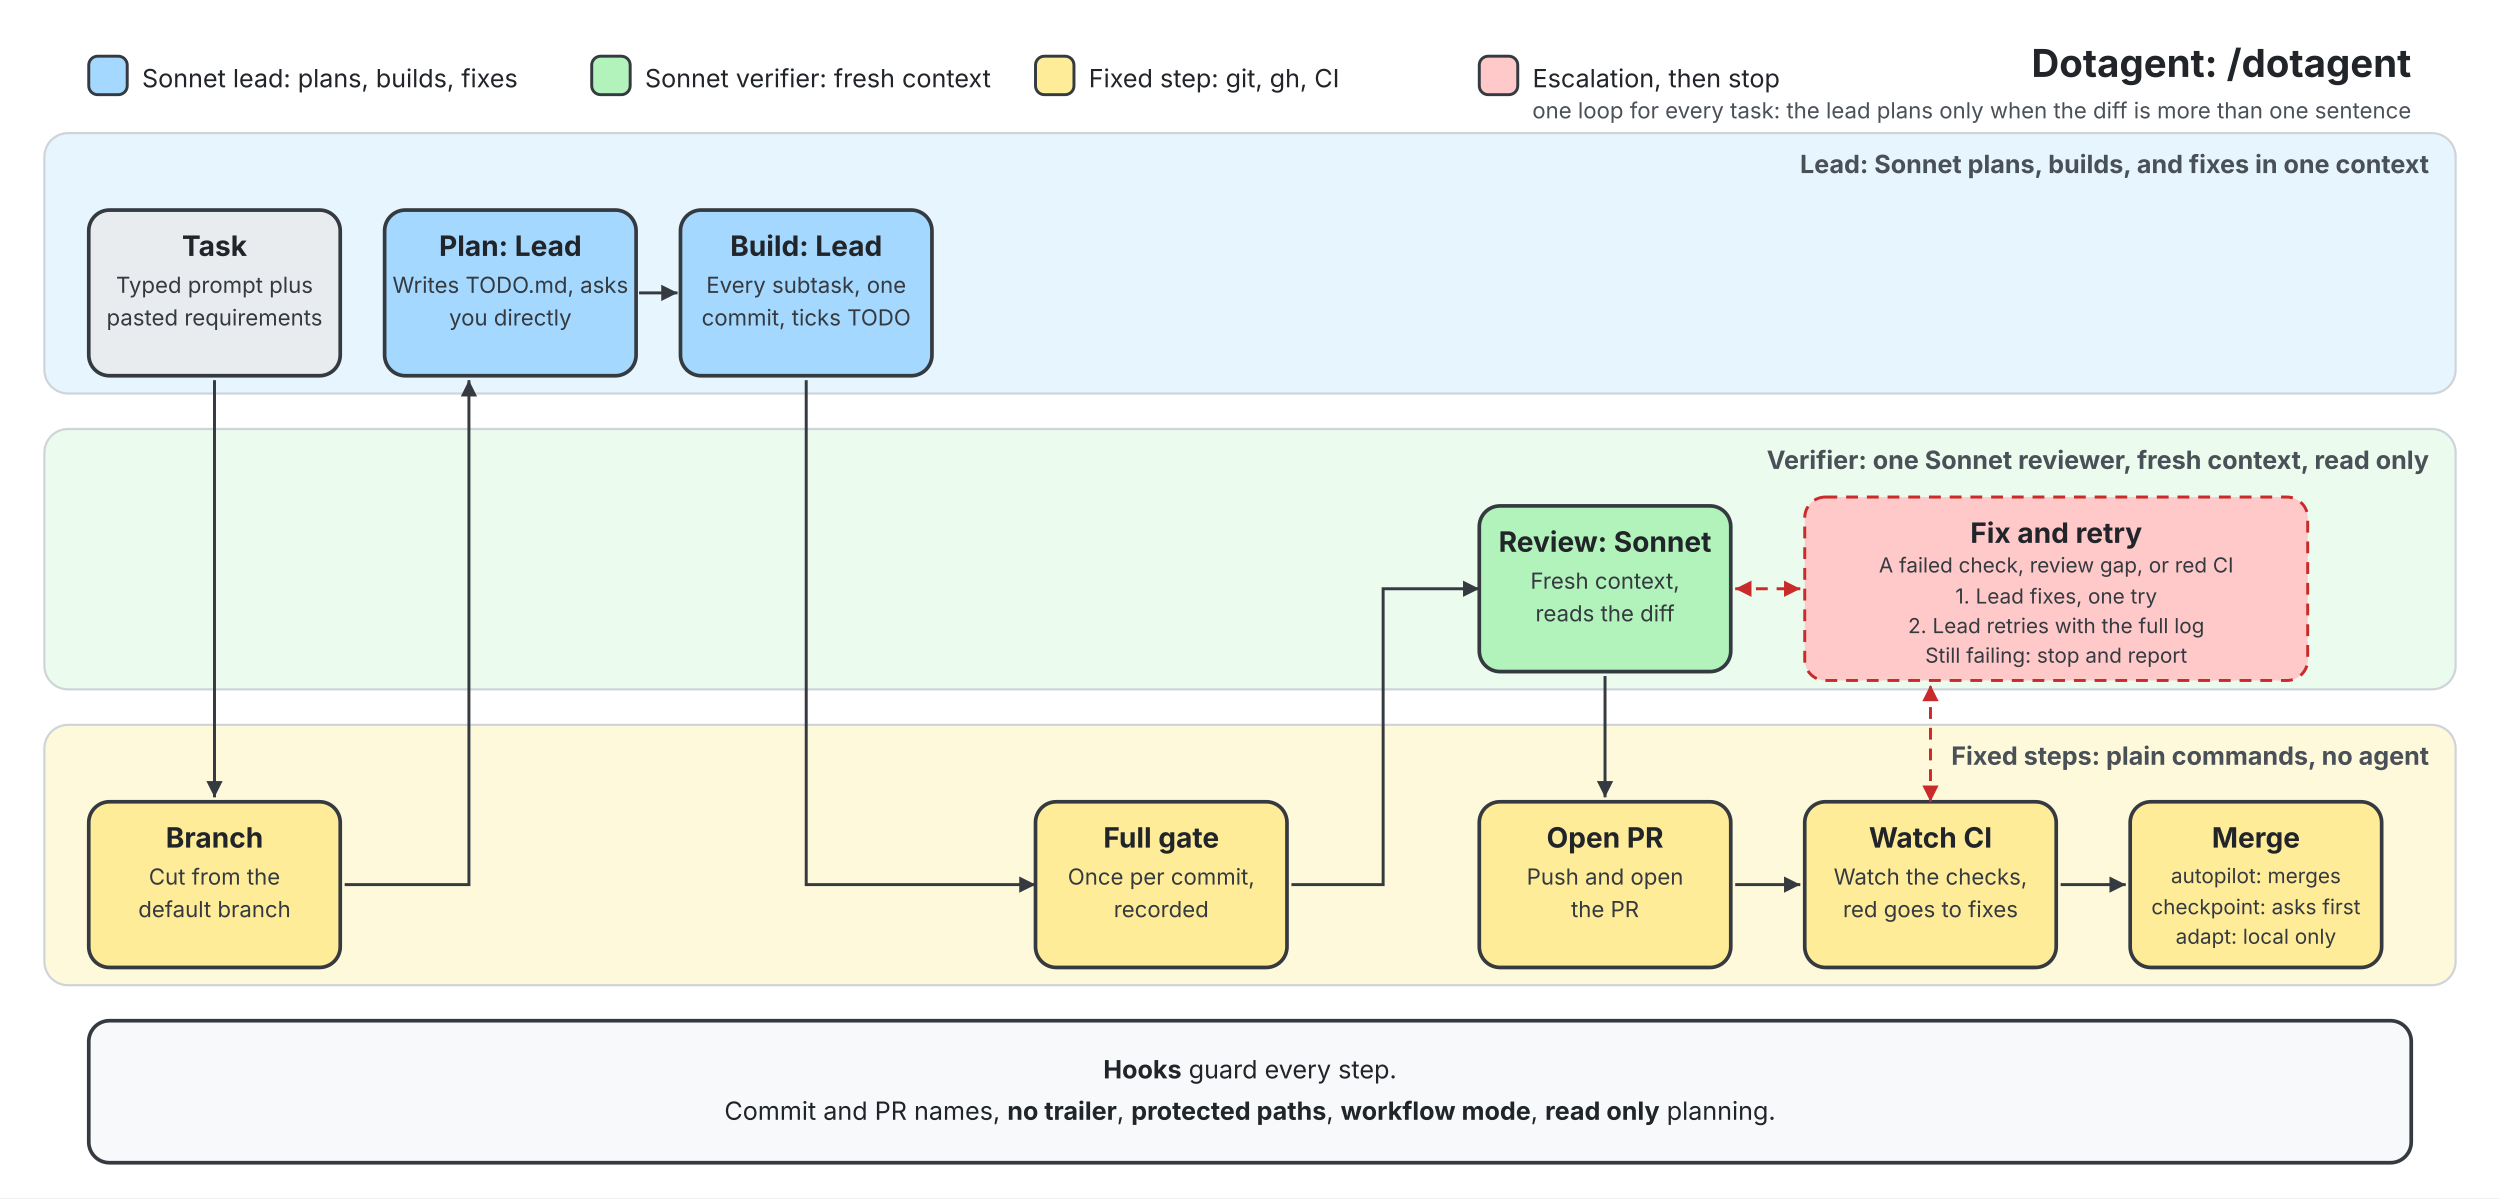
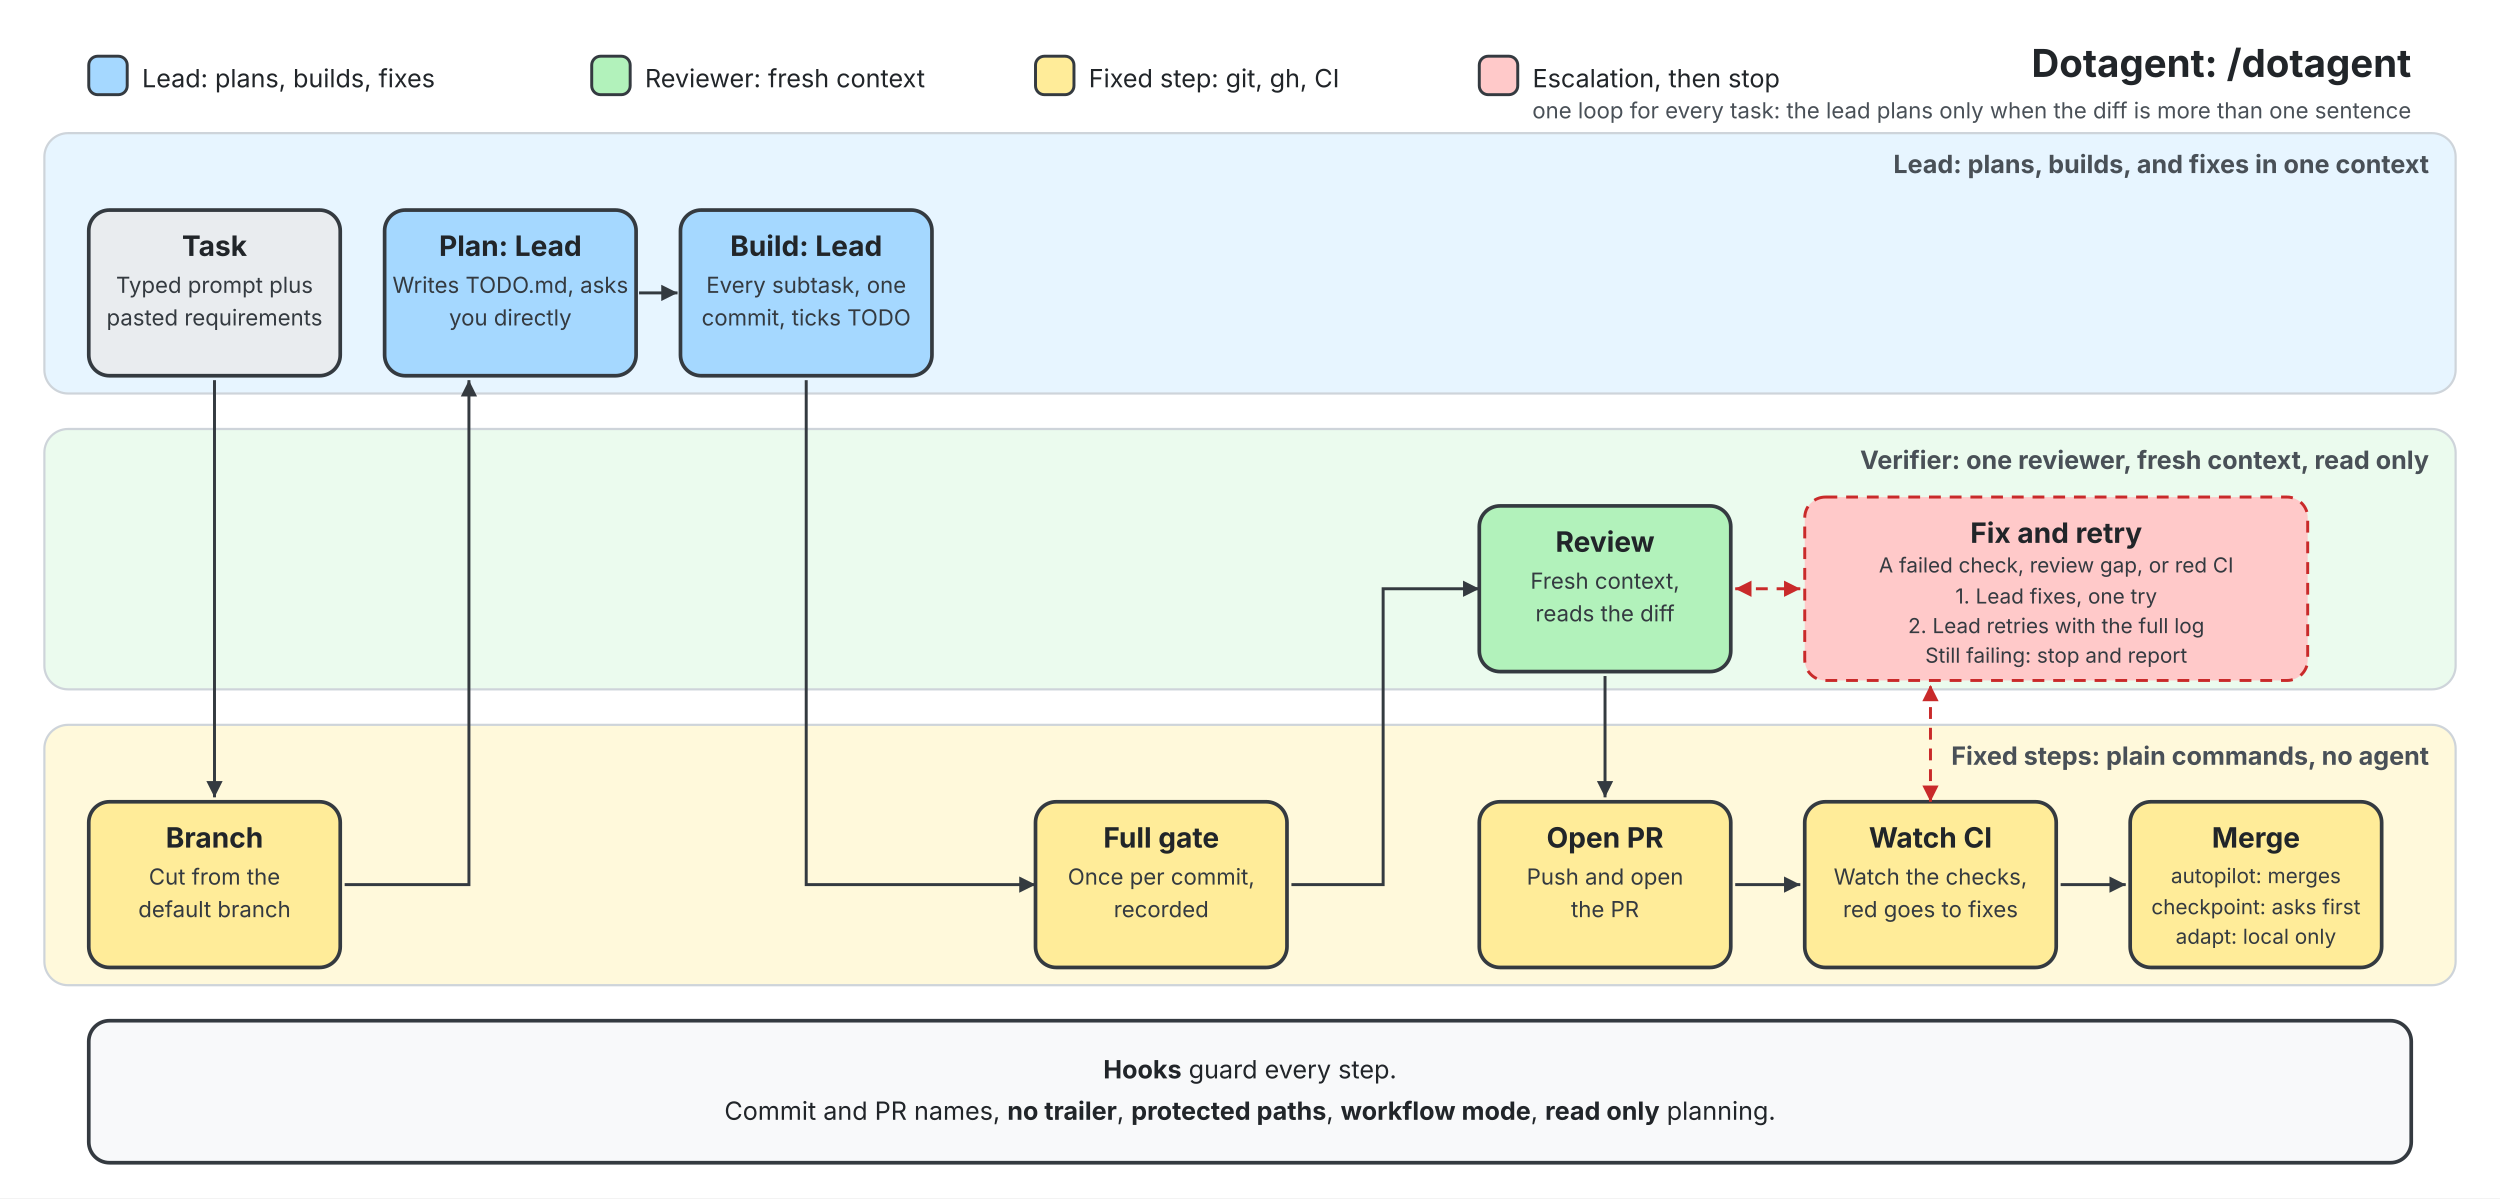
<svg xmlns="http://www.w3.org/2000/svg" viewBox="0 0 1690 810" width="1690" height="810" font-family="Inter, -apple-system, Helvetica Neue, Helvetica, Arial, sans-serif">
  <defs>
    <marker id="a" viewBox="0 0 10 10" markerUnits="userSpaceOnUse" markerWidth="11" markerHeight="11" refX="10" refY="5" orient="auto-start-reverse">
      <path d="M0,0 L10,5 L0,10 z" fill="#343a40" />
    </marker>
    <marker id="r" viewBox="0 0 10 10" markerUnits="userSpaceOnUse" markerWidth="11" markerHeight="11" refX="10" refY="5" orient="auto-start-reverse">
      <path d="M0,0 L10,5 L0,10 z" fill="#c92a2a" />
    </marker>
  </defs>
  <rect width="1690" height="810" fill="#ffffff" />
  <text x="1630" y="52" text-anchor="end" font-size="26" font-weight="700" fill="#212529">Dotagent: /dotagent</text>
  <rect x="60" y="38" width="26" height="26" rx="6" fill="#a5d8ff" stroke="#343a40" stroke-width="2" />
-   <text x="96" y="59" text-anchor="start" font-size="17" fill="#212529">Sonnet lead: plans, builds, fixes</text>
+   <text x="96" y="59" text-anchor="start" font-size="17" fill="#212529">Lead: plans, builds, fixes</text>
  <rect x="400" y="38" width="26" height="26" rx="6" fill="#b2f2bb" stroke="#343a40" stroke-width="2" />
-   <text x="436" y="59" text-anchor="start" font-size="17" fill="#212529">Sonnet verifier: fresh context</text>
+   <text x="436" y="59" text-anchor="start" font-size="17" fill="#212529">Reviewer: fresh context</text>
  <rect x="700" y="38" width="26" height="26" rx="6" fill="#ffec99" stroke="#343a40" stroke-width="2" />
  <text x="736" y="59" text-anchor="start" font-size="17" fill="#212529">Fixed step: git, gh, CI</text>
  <rect x="1000" y="38" width="26" height="26" rx="6" fill="#ffc9c9" stroke="#343a40" stroke-width="2" />
  <text x="1036" y="59" text-anchor="start" font-size="17" fill="#212529">Escalation, then stop</text>
  <rect x="30" y="90" width="1630" height="176" rx="16" fill="#e7f5ff" stroke="#ced4da" stroke-width="1.5" />
-   <text x="1642" y="117" text-anchor="end" font-size="17" font-weight="700" fill="#495057">Lead: Sonnet plans, builds, and fixes in one context</text>
+   <text x="1642" y="117" text-anchor="end" font-size="17" font-weight="700" fill="#495057">Lead: plans, builds, and fixes in one context</text>
  <rect x="30" y="290" width="1630" height="176" rx="16" fill="#ebfbee" stroke="#ced4da" stroke-width="1.5" />
-   <text x="1642" y="317" text-anchor="end" font-size="17" font-weight="700" fill="#495057">Verifier: one Sonnet reviewer, fresh context, read only</text>
+   <text x="1642" y="317" text-anchor="end" font-size="17" font-weight="700" fill="#495057">Verifier: one reviewer, fresh context, read only</text>
  <rect x="30" y="490" width="1630" height="176" rx="16" fill="#fff9db" stroke="#ced4da" stroke-width="1.5" />
  <text x="1642" y="517" text-anchor="end" font-size="17" font-weight="700" fill="#495057">Fixed steps: plain commands, no agent</text>
  <rect x="60" y="142" width="170" height="112" rx="14" fill="#e9ecef" stroke="#343a40" stroke-width="2.5" />
  <text x="145" y="173" text-anchor="middle" font-size="19" font-weight="700" fill="#212529">Task</text>
  <text x="145" y="198" text-anchor="middle" font-size="15" fill="#343a40">Typed prompt plus</text>
  <text x="145" y="220" text-anchor="middle" font-size="15" fill="#343a40">pasted requirements</text>
  <rect x="260" y="142" width="170" height="112" rx="14" fill="#a5d8ff" stroke="#343a40" stroke-width="2.5" />
  <text x="345" y="173" text-anchor="middle" font-size="19" font-weight="700" fill="#212529">Plan: Lead</text>
  <text x="345" y="198" text-anchor="middle" font-size="15" fill="#343a40">Writes TODO.md, asks</text>
  <text x="345" y="220" text-anchor="middle" font-size="15" fill="#343a40">you directly</text>
  <rect x="1000" y="342" width="170" height="112" rx="14" fill="#b2f2bb" stroke="#343a40" stroke-width="2.5" />
-   <text x="1085" y="373" text-anchor="middle" font-size="19" font-weight="700" fill="#212529">Review: Sonnet</text>
+   <text x="1085" y="373" text-anchor="middle" font-size="19" font-weight="700" fill="#212529">Review</text>
  <text x="1085" y="398" text-anchor="middle" font-size="15" fill="#343a40">Fresh context,</text>
  <text x="1085" y="420" text-anchor="middle" font-size="15" fill="#343a40">reads the diff</text>
  <rect x="460" y="142" width="170" height="112" rx="14" fill="#a5d8ff" stroke="#343a40" stroke-width="2.5" />
  <text x="545" y="173" text-anchor="middle" font-size="19" font-weight="700" fill="#212529">Build: Lead</text>
  <text x="545" y="198" text-anchor="middle" font-size="15" fill="#343a40">Every subtask, one</text>
  <text x="545" y="220" text-anchor="middle" font-size="15" fill="#343a40">commit, ticks TODO</text>
  <rect x="60" y="542" width="170" height="112" rx="14" fill="#ffec99" stroke="#343a40" stroke-width="2.5" />
  <text x="145" y="573" text-anchor="middle" font-size="19" font-weight="700" fill="#212529">Branch</text>
  <text x="145" y="598" text-anchor="middle" font-size="15" fill="#343a40">Cut from the</text>
  <text x="145" y="620" text-anchor="middle" font-size="15" fill="#343a40">default branch</text>
  <rect x="1000" y="542" width="170" height="112" rx="14" fill="#ffec99" stroke="#343a40" stroke-width="2.5" />
  <text x="1085" y="573" text-anchor="middle" font-size="19" font-weight="700" fill="#212529">Open PR</text>
  <text x="1085" y="598" text-anchor="middle" font-size="15" fill="#343a40">Push and open</text>
  <text x="1085" y="620" text-anchor="middle" font-size="15" fill="#343a40">the PR</text>
  <rect x="1220" y="542" width="170" height="112" rx="14" fill="#ffec99" stroke="#343a40" stroke-width="2.5" />
  <text x="1305" y="573" text-anchor="middle" font-size="19" font-weight="700" fill="#212529">Watch CI</text>
  <text x="1305" y="598" text-anchor="middle" font-size="15" fill="#343a40">Watch the checks,</text>
  <text x="1305" y="620" text-anchor="middle" font-size="15" fill="#343a40">red goes to fixes</text>
  <rect x="1440" y="542" width="170" height="112" rx="14" fill="#ffec99" stroke="#343a40" stroke-width="2.5" />
  <text x="1525" y="573" text-anchor="middle" font-size="19" font-weight="700" fill="#212529">Merge</text>
  <text x="1525" y="597" text-anchor="middle" font-size="14" fill="#343a40">autopilot: merges</text>
  <text x="1525" y="618" text-anchor="middle" font-size="14" fill="#343a40">checkpoint: asks first</text>
  <text x="1525" y="638" text-anchor="middle" font-size="14" fill="#343a40">adapt: local only</text>
  <polyline points="145,257 145,539" fill="none" stroke="#343a40" stroke-width="2" marker-end="url(#a)" />
  <polyline points="233,598 317,598 317,257" fill="none" stroke="#343a40" stroke-width="2" marker-end="url(#a)" />
  <polyline points="432,198 458,198" fill="none" stroke="#343a40" stroke-width="2" marker-end="url(#a)" />
  <polyline points="545,257 545,598 700,598" fill="none" stroke="#343a40" stroke-width="2" marker-end="url(#a)" />
  <polyline points="1085,457 1085,539" fill="none" stroke="#343a40" stroke-width="2" marker-end="url(#a)" />
  <polyline points="1173,598 1217,598" fill="none" stroke="#343a40" stroke-width="2" marker-end="url(#a)" />
  <polyline points="1393,598 1437,598" fill="none" stroke="#343a40" stroke-width="2" marker-end="url(#a)" />
  <rect x="1220" y="336" width="340" height="124" rx="14" fill="#ffc9c9" stroke="#c92a2a" stroke-width="2" stroke-dasharray="8 6" />
  <text x="1390" y="367" text-anchor="middle" font-size="19" font-weight="700" fill="#212529">Fix and retry</text>
  <text x="1390" y="387" text-anchor="middle" font-size="14" fill="#343a40">A failed check, review gap, or red CI</text>
  <text x="1390" y="408" text-anchor="middle" font-size="14" fill="#343a40">1. Lead fixes, one try</text>
  <text x="1390" y="428" text-anchor="middle" font-size="14" fill="#343a40">2. Lead retries with the full log</text>
  <text x="1390" y="448" text-anchor="middle" font-size="14" fill="#343a40">Still failing: stop and report</text>
  <rect x="60" y="690" width="1570" height="96" rx="14" fill="#f8f9fa" stroke="#343a40" stroke-width="2.5" />
  <text x="845" y="729" text-anchor="middle" font-size="17" fill="#212529">
    <tspan font-weight="700" fill="#212529">Hooks</tspan> guard every step.</text>
  <text x="845" y="757" text-anchor="middle" font-size="17" fill="#212529">Commit and PR names, <tspan font-weight="700" fill="#212529">no trailer</tspan>, <tspan font-weight="700" fill="#212529">protected paths</tspan>, <tspan font-weight="700" fill="#212529">workflow mode</tspan>, <tspan font-weight="700" fill="#212529">read only</tspan> planning.</text>
  <text x="1630" y="80" text-anchor="end" font-size="15" fill="#495057">one loop for every task: the lead plans only when the diff is more than one sentence</text>
  <rect x="700" y="542" width="170" height="112" rx="14" fill="#ffec99" stroke="#343a40" stroke-width="2.5" />
  <text x="785" y="573" text-anchor="middle" font-size="19" font-weight="700" fill="#212529">Full gate</text>
  <text x="785" y="598" text-anchor="middle" font-size="15" fill="#343a40">Once per commit,</text>
  <text x="785" y="620" text-anchor="middle" font-size="15" fill="#343a40">recorded</text>
  <polyline points="873,598 935,598 935,398 1000,398" fill="none" stroke="#343a40" stroke-width="2" marker-end="url(#a)" />
  <polyline points="1173,398 1217,398" fill="none" stroke="#c92a2a" stroke-width="2" stroke-dasharray="8 6" marker-end="url(#r)" marker-start="url(#r)" />
  <polyline points="1305,542 1305,463" fill="none" stroke="#c92a2a" stroke-width="2" stroke-dasharray="8 6" marker-end="url(#r)" marker-start="url(#r)" />
</svg>
